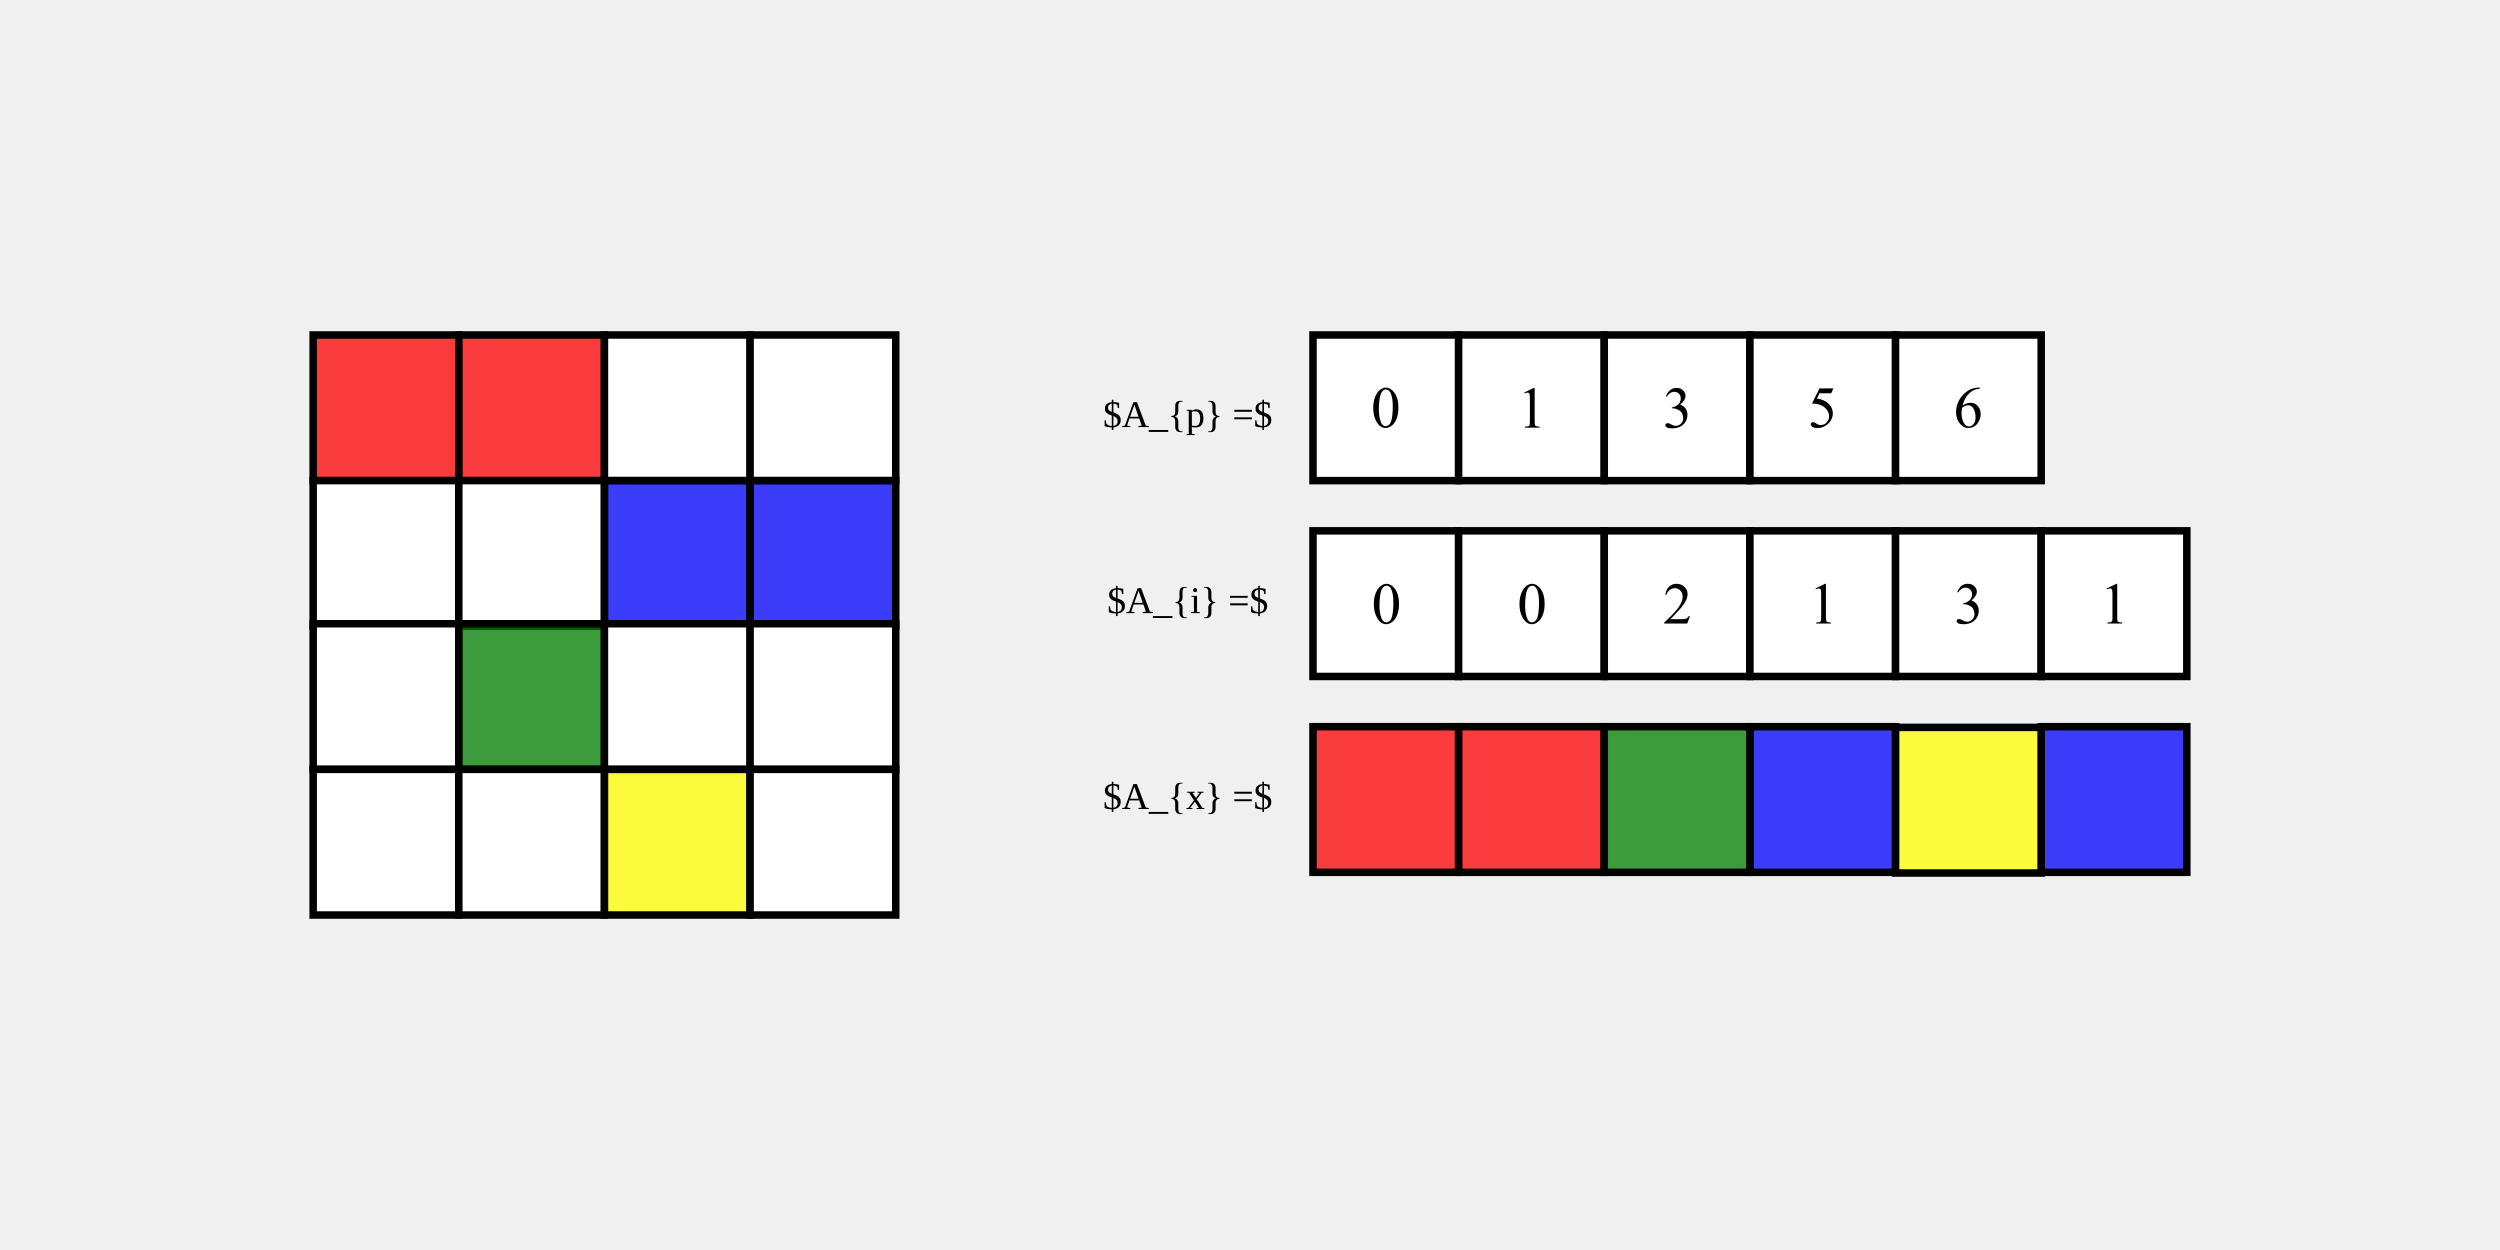
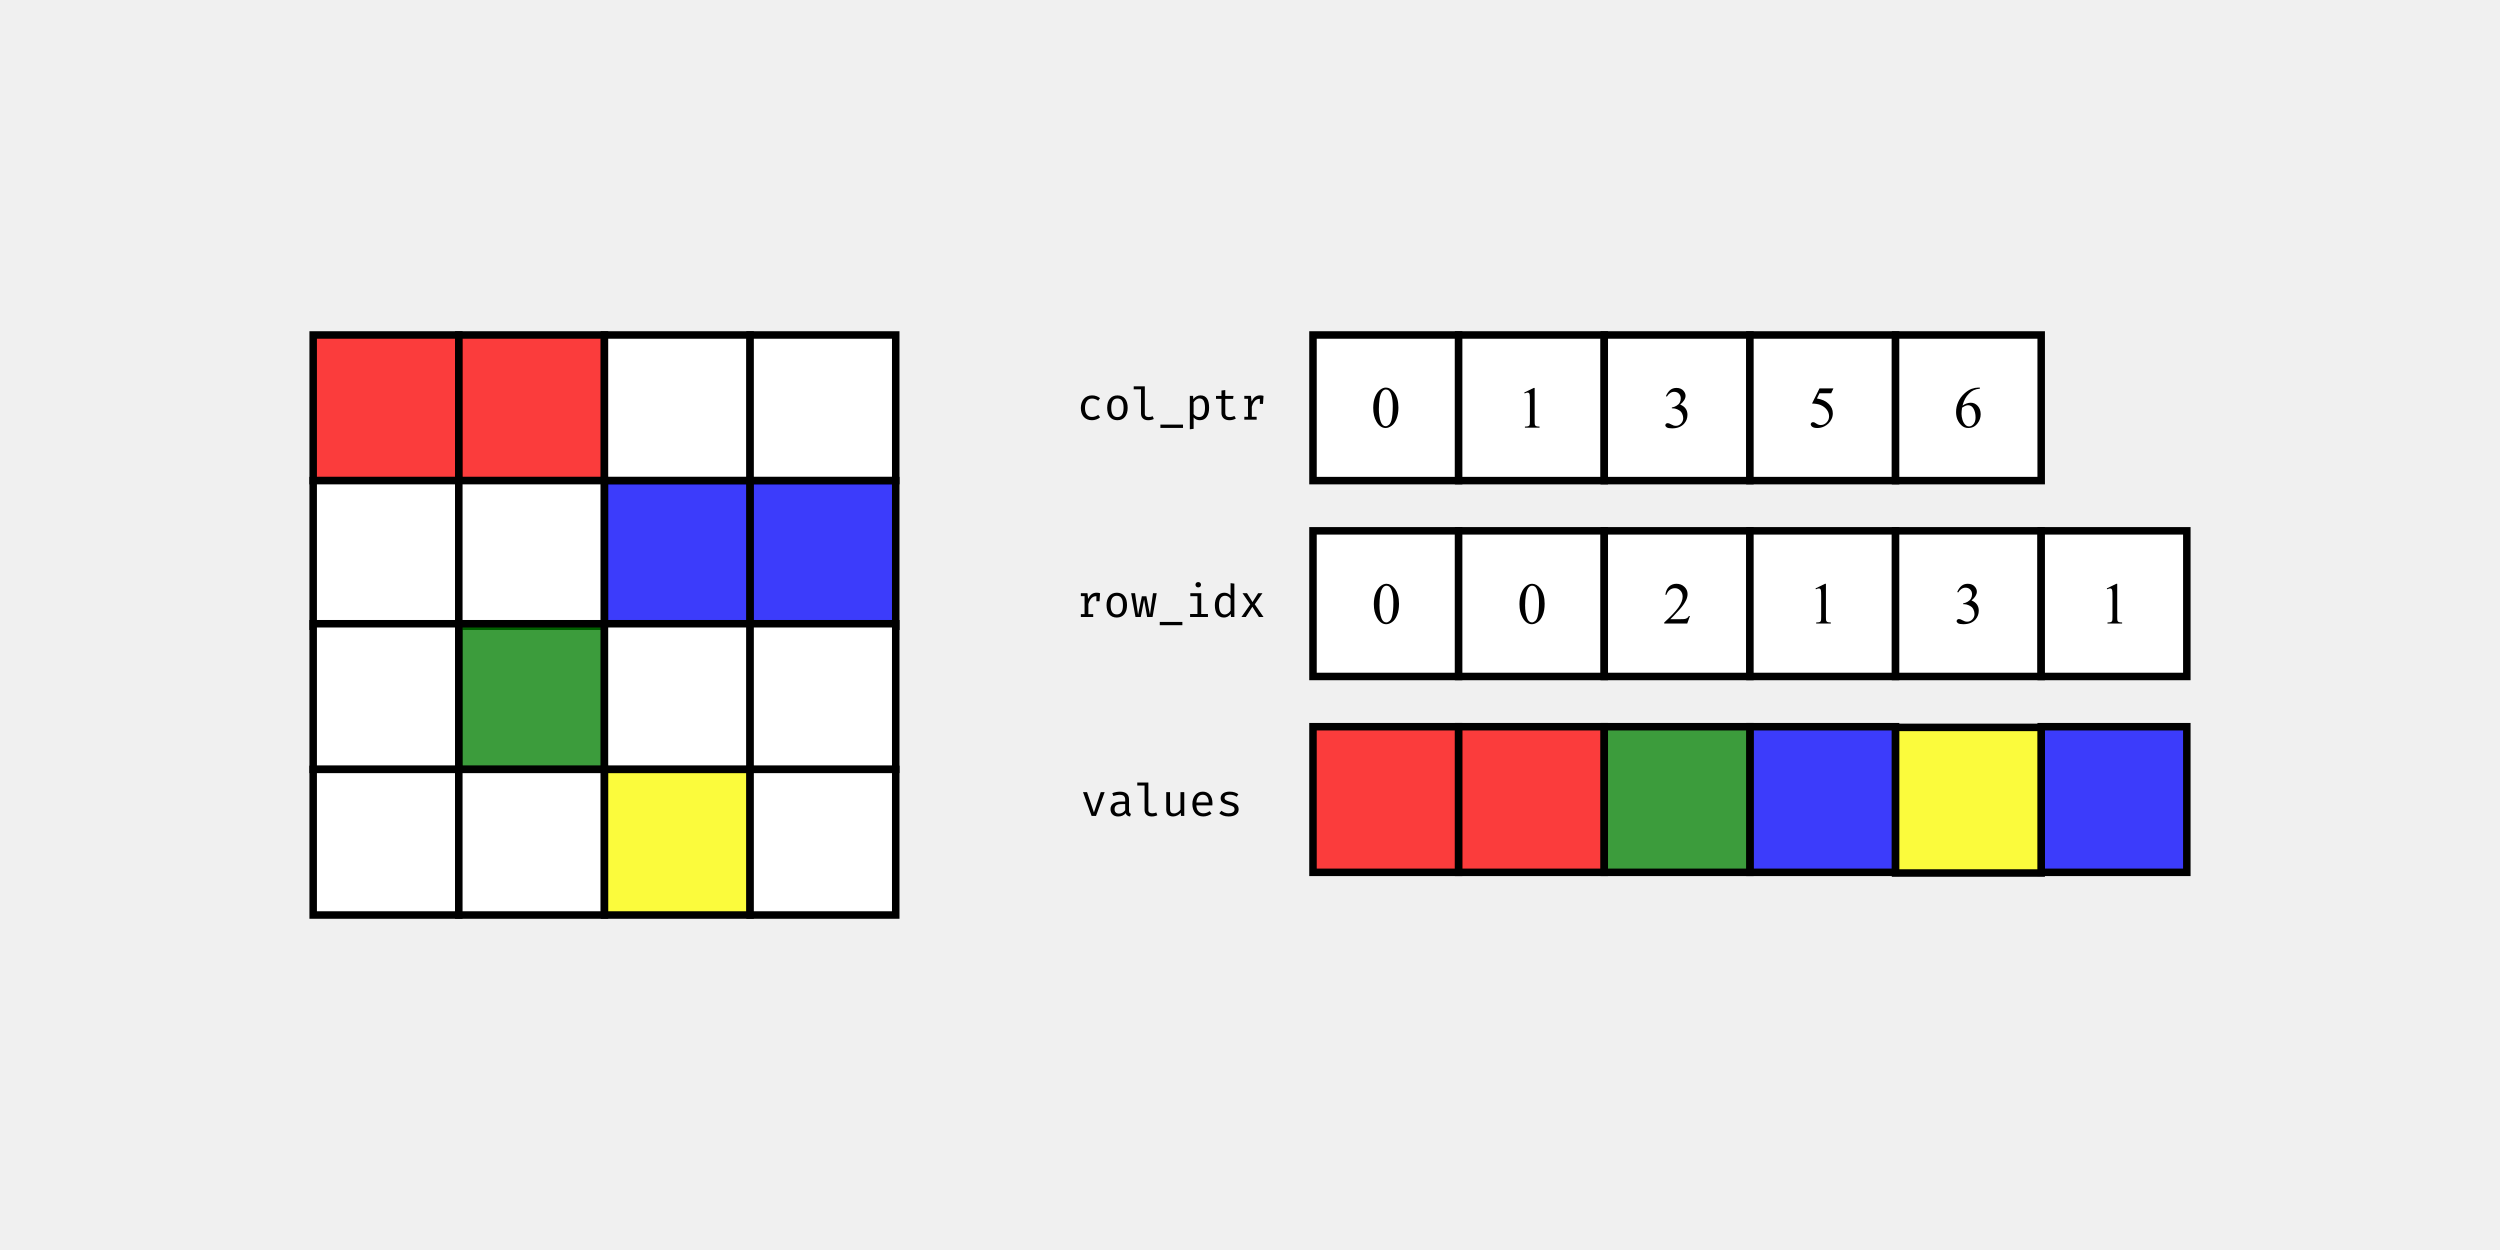
<svg xmlns="http://www.w3.org/2000/svg" width="240mm" height="120mm" viewBox="0 0 240 120" version="1.1" id="svg8">
  <defs id="defs2" />
  <g id="layer1" transform="translate(0,-177)">
    <rect style="fill:#ff0000;fill-opacity:0.75;stroke:#000000;stroke-width:0.72" id="rect184" width="13.981" height="13.981" x="30.065" y="209.158" />
    <rect style="fill:#ff0000;fill-opacity:0.75;stroke:#000000;stroke-width:0.72" id="rect184-9" width="13.981" height="13.981" x="44.046" y="209.158" />
    <rect style="fill:#ffffff;stroke:#000000;stroke-width:0.72" id="rect184-0" width="13.981" height="13.981" x="58.027" y="209.158" />
    <rect style="fill:#ffffff;stroke:#000000;stroke-width:0.72" id="rect184-9-5" width="13.981" height="13.981" x="72.009" y="209.158" />
    <rect style="fill:#ffffff;stroke:#000000;stroke-width:0.72" id="rect184-03" width="13.981" height="13.981" x="126.047" y="209.158" />
    <rect style="fill:#ffffff;stroke:#000000;stroke-width:0.72" id="rect184-9-98" width="13.981" height="13.981" x="140.028" y="209.158" />
    <rect style="fill:#ffffff;stroke:#000000;stroke-width:0.72" id="rect184-0-6" width="13.981" height="13.981" x="154.01" y="209.158" />
    <rect style="fill:#ffffff;stroke:#000000;stroke-width:0.72" id="rect184-9-5-5" width="13.981" height="13.981" x="167.991" y="209.158" />
    <rect style="fill:#ffffff;stroke:#000000;stroke-width:0.72" id="rect184-9-5-5-2" width="13.981" height="13.981" x="181.973" y="209.158" />
    <rect style="fill:#ffffff;stroke:#000000;stroke-width:0.72" id="rect184-03-7" width="13.981" height="13.981" x="126.047" y="227.96" />
    <rect style="fill:#ffffff;stroke:#000000;stroke-width:0.72" id="rect184-9-98-0" width="13.981" height="13.981" x="140.028" y="227.96" />
    <rect style="fill:#ffffff;stroke:#000000;stroke-width:0.72" id="rect184-0-6-3" width="13.981" height="13.981" x="154.01" y="227.96" />
    <rect style="fill:#ffffff;stroke:#000000;stroke-width:0.72" id="rect184-9-5-5-9" width="13.981" height="13.981" x="167.991" y="227.96" />
    <rect style="fill:#ffffff;stroke:#000000;stroke-width:0.72" id="rect184-9-5-5-2-9" width="13.981" height="13.981" x="181.973" y="227.96" />
    <rect style="fill:#ffffff;stroke:#000000;stroke-width:0.72" id="rect184-9-5-5-2-9-7" width="13.981" height="13.981" x="195.954" y="227.96" />
    <rect style="fill:#ff0000;fill-opacity:0.75;stroke:#000000;stroke-width:0.72" id="rect184-03-7-2" width="13.981" height="13.981" x="126.047" y="246.763" />
    <rect style="fill:#ff0000;fill-opacity:0.75;stroke:#000000;stroke-width:0.72" id="rect184-9-98-0-3" width="13.981" height="13.981" x="140.028" y="246.763" />
    <rect style="fill:#0000ff;fill-opacity:0.75;stroke:#000000;stroke-width:0.72" id="rect184-0-6-3-6" width="13.981" height="13.981" x="195.954" y="246.763" />
    <rect style="fill:#0000ff;fill-opacity:0.75;stroke:#000000;stroke-width:0.72" id="rect184-9-5-5-9-5" width="13.981" height="13.981" x="167.991" y="246.763" />
    <rect style="fill:#008000;fill-opacity:0.75;stroke:#000000;stroke-width:0.72" id="rect184-9-5-5-2-9-5" width="13.981" height="13.981" x="154.01" y="246.763" />
    <rect style="fill:#ffff00;fill-opacity:0.75;stroke:#000000;stroke-width:0.72" id="rect184-9-5-5-2-9-7-8" width="13.981" height="13.981" x="181.972" y="246.829" />
    <rect style="fill:#ffffff;stroke:#000000;stroke-width:0.72" id="rect184-2" width="13.981" height="13.981" x="30.065" y="223.139" />
    <rect style="fill:#ffffff;stroke:#000000;stroke-width:0.72" id="rect184-9-2" width="13.981" height="13.981" x="44.046" y="223.139" />
    <rect style="fill:#0000ff;fill-opacity:0.75;stroke:#000000;stroke-width:0.72" id="rect184-0-7" width="13.981" height="13.981" x="58.027" y="223.139" />
    <rect style="fill:#0000ff;fill-opacity:0.75;stroke:#000000;stroke-width:0.72" id="rect184-9-5-3" width="13.981" height="13.981" x="72.009" y="223.139" />
    <rect style="fill:#ffffff;stroke:#000000;stroke-width:0.72" id="rect184-7" width="13.981" height="13.981" x="30.065" y="236.879" />
    <rect style="fill:#008000;fill-opacity:0.75;stroke:#000000;stroke-width:0.72" id="rect184-9-9" width="13.981" height="13.981" x="44.046" y="236.879" />
    <rect style="fill:#ffffff;stroke:#000000;stroke-width:0.72" id="rect184-0-0" width="13.981" height="13.981" x="58.027" y="236.879" />
    <rect style="fill:#ffffff;stroke:#000000;stroke-width:0.72" id="rect184-9-5-2" width="13.981" height="13.981" x="72.009" y="236.879" />
    <rect style="fill:#ffffff;stroke:#000000;stroke-width:0.72" id="rect184-2-3" width="13.981" height="13.981" x="30.065" y="250.861" />
    <rect style="fill:#ffffff;stroke:#000000;stroke-width:0.72" id="rect184-9-2-9" width="13.981" height="13.981" x="44.046" y="250.861" />
    <rect style="fill:#ffff00;fill-opacity:0.75;stroke:#000000;stroke-width:0.72" id="rect184-0-7-9" width="13.981" height="13.981" x="58.027" y="250.861" />
    <rect style="fill:#ffffff;stroke:#000000;stroke-width:0.72" id="rect184-9-5-3-7" width="13.981" height="13.981" x="72.009" y="250.861" />
-     <text xml:space="preserve" style="font-size:3.618px;line-height:normal;font-family:'Times New Roman';-inkscape-font-specification:'Times New Roman, Normal';text-decoration-color:#000000;fill:#000000;stroke-width:1.2;stop-color:#000000" x="105.887" y="217.997" id="text772">
-       <tspan id="tspan770" style="font-size:3.618px;stroke-width:1.2" x="105.887" y="217.997">$A_{p} =$</tspan>
-     </text>
-     <text xml:space="preserve" style="font-size:3.618px;line-height:normal;font-family:'Times New Roman';-inkscape-font-specification:'Times New Roman, Normal';text-decoration-color:#000000;fill:#000000;stroke-width:1.2;stop-color:#000000" x="106.289" y="235.859" id="text772-9">
-       <tspan id="tspan770-7" style="font-size:3.618px;stroke-width:1.2" x="106.289" y="235.859">$A_{i} =$</tspan>
-     </text>
    <path d="m 131.829,216.176 q 0,-0.639 0.193,-1.1 0.193,-0.463 0.513,-0.689 0.248,-0.179 0.513,-0.179 0.43,0 0.772,0.438 0.427,0.543 0.427,1.472 0,0.65 -0.187,1.105 -0.187,0.455 -0.48,0.661 -0.289,0.204 -0.559,0.204 -0.535,0 -0.89,-0.631 -0.3,-0.532 -0.3,-1.282 z m 0.54,0.069 q 0,0.772 0.19,1.26 0.157,0.411 0.469,0.411 0.149,0 0.309,-0.132 0.16,-0.135 0.243,-0.449 0.127,-0.474 0.127,-1.337 0,-0.639 -0.132,-1.067 -0.099,-0.317 -0.256,-0.449 -0.113,-0.091 -0.273,-0.091 -0.187,0 -0.333,0.168 -0.198,0.229 -0.27,0.719 -0.072,0.491 -0.072,0.967 z" id="text1031" style="font-size:5.644px;font-family:'Times New Roman';-inkscape-font-specification:'Times New Roman, Normal';stroke-width:1.2" aria-label="0" />
    <path d="m 146.326,214.685 0.91,-0.444 h 0.091 v 3.156 q 0,0.314 0.025,0.391 0.028,0.077 0.11,0.119 0.083,0.041 0.336,0.047 v 0.102 h -1.406 v -0.102 q 0.265,-0.006 0.342,-0.044 0.077,-0.041 0.107,-0.107 0.03,-0.069 0.03,-0.405 v -2.017 q 0,-0.408 -0.028,-0.524 -0.019,-0.088 -0.072,-0.13 -0.05,-0.041 -0.121,-0.041 -0.102,0 -0.284,0.085 z" id="text1062" style="font-size:5.644px;font-family:'Times New Roman';-inkscape-font-specification:'Times New Roman, Normal';stroke-width:1.2" aria-label="1" />
    <path d="m 159.93,215.029 q 0.16,-0.378 0.402,-0.582 0.245,-0.207 0.609,-0.207 0.449,0 0.689,0.292 0.182,0.218 0.182,0.466 0,0.408 -0.513,0.843 0.345,0.135 0.521,0.386 0.176,0.251 0.176,0.59 0,0.485 -0.309,0.841 -0.402,0.463 -1.166,0.463 -0.378,0 -0.515,-0.094 -0.135,-0.094 -0.135,-0.201 0,-0.08 0.063,-0.141 0.066,-0.061 0.157,-0.061 0.069,0 0.141,0.022 0.047,0.014 0.212,0.102 0.165,0.085 0.229,0.102 0.102,0.03 0.218,0.03 0.281,0 0.488,-0.218 0.209,-0.218 0.209,-0.515 0,-0.218 -0.097,-0.424 -0.072,-0.154 -0.157,-0.234 -0.119,-0.11 -0.325,-0.198 -0.207,-0.091 -0.422,-0.091 h -0.088 v -0.083 q 0.218,-0.028 0.435,-0.157 0.22,-0.13 0.32,-0.311 0.099,-0.182 0.099,-0.4 0,-0.284 -0.179,-0.458 -0.176,-0.176 -0.441,-0.176 -0.427,0 -0.714,0.458 z" id="text1062-7" style="font-size:5.644px;font-family:'Times New Roman';-inkscape-font-specification:'Times New Roman, Normal';stroke-width:1.2" aria-label="3" />
    <path d="m 176.009,214.285 -0.215,0.469 h -1.124 l -0.245,0.502 q 0.73,0.107 1.158,0.543 0.367,0.375 0.367,0.882 0,0.295 -0.121,0.546 -0.119,0.251 -0.3,0.427 -0.182,0.176 -0.405,0.284 -0.317,0.152 -0.65,0.152 -0.336,0 -0.491,-0.113 -0.152,-0.116 -0.152,-0.254 0,-0.077 0.063,-0.135 0.063,-0.061 0.16,-0.061 0.072,0 0.124,0.022 0.055,0.022 0.185,0.113 0.207,0.143 0.419,0.143 0.322,0 0.565,-0.243 0.245,-0.245 0.245,-0.595 0,-0.339 -0.218,-0.631 -0.218,-0.295 -0.601,-0.455 -0.3,-0.124 -0.819,-0.143 l 0.717,-1.452 z" id="text1062-5" style="font-size:5.644px;font-family:'Times New Roman';-inkscape-font-specification:'Times New Roman, Normal';stroke-width:1.2" aria-label="5" />
    <path d="m 190.07,214.208 v 0.102 q -0.364,0.036 -0.595,0.146 -0.229,0.107 -0.455,0.331 -0.223,0.223 -0.372,0.499 -0.146,0.273 -0.245,0.65 0.397,-0.273 0.797,-0.273 0.383,0 0.664,0.309 0.281,0.309 0.281,0.794 0,0.469 -0.284,0.854 -0.342,0.469 -0.904,0.469 -0.383,0 -0.65,-0.254 -0.524,-0.493 -0.524,-1.279 0,-0.502 0.201,-0.954 0.201,-0.452 0.573,-0.802 0.375,-0.35 0.717,-0.471 0.342,-0.121 0.637,-0.121 z m -1.714,1.929 q -0.05,0.372 -0.05,0.601 0,0.265 0.097,0.576 0.099,0.309 0.292,0.491 0.141,0.13 0.342,0.13 0.24,0 0.427,-0.226 0.19,-0.226 0.19,-0.645 0,-0.471 -0.187,-0.816 -0.187,-0.345 -0.532,-0.345 -0.105,0 -0.226,0.044 -0.119,0.044 -0.353,0.19 z" id="text1062-5-1" style="font-size:5.644px;font-family:'Times New Roman';-inkscape-font-specification:'Times New Roman, Normal';stroke-width:1.2" aria-label="6" />
    <path d="m 131.887,235.012 q 0,-0.639 0.193,-1.1 0.193,-0.463 0.513,-0.689 0.248,-0.179 0.513,-0.179 0.43,0 0.772,0.438 0.427,0.543 0.427,1.472 0,0.65 -0.187,1.105 -0.187,0.455 -0.48,0.661 -0.289,0.204 -0.559,0.204 -0.535,0 -0.89,-0.631 -0.3,-0.532 -0.3,-1.282 z m 0.54,0.069 q 0,0.772 0.19,1.26 0.157,0.411 0.469,0.411 0.149,0 0.309,-0.132 0.16,-0.135 0.243,-0.449 0.127,-0.474 0.127,-1.337 0,-0.639 -0.132,-1.067 -0.099,-0.317 -0.256,-0.449 -0.113,-0.091 -0.273,-0.091 -0.187,0 -0.333,0.168 -0.198,0.229 -0.27,0.719 -0.072,0.491 -0.072,0.967 z" id="text1322" style="font-size:5.644px;font-family:'Times New Roman';-inkscape-font-specification:'Times New Roman, Normal';stroke-width:0.702" aria-label="0&#10;" />
    <path d="m 145.868,235.012 q 0,-0.639 0.193,-1.1 0.193,-0.463 0.513,-0.689 0.248,-0.179 0.513,-0.179 0.43,0 0.772,0.438 0.427,0.543 0.427,1.472 0,0.65 -0.187,1.105 -0.187,0.455 -0.48,0.661 -0.289,0.204 -0.559,0.204 -0.535,0 -0.89,-0.631 -0.3,-0.532 -0.3,-1.282 z m 0.54,0.069 q 0,0.772 0.19,1.26 0.157,0.411 0.469,0.411 0.149,0 0.309,-0.132 0.16,-0.135 0.243,-0.449 0.127,-0.474 0.127,-1.337 0,-0.639 -0.132,-1.067 -0.099,-0.317 -0.256,-0.449 -0.113,-0.091 -0.273,-0.091 -0.187,0 -0.333,0.168 -0.198,0.229 -0.27,0.719 -0.072,0.491 -0.072,0.967 z" id="text1322-3" style="font-size:5.644px;font-family:'Times New Roman';-inkscape-font-specification:'Times New Roman, Normal';stroke-width:0.702" aria-label="0&#10;" />
    <path d="m 162.234,236.139 -0.262,0.719 h -2.205 v -0.102 q 0.973,-0.887 1.37,-1.45 0.397,-0.562 0.397,-1.028 0,-0.356 -0.218,-0.584 -0.218,-0.229 -0.521,-0.229 -0.276,0 -0.496,0.163 -0.218,0.16 -0.322,0.471 h -0.102 q 0.069,-0.51 0.353,-0.783 0.287,-0.273 0.714,-0.273 0.455,0 0.758,0.292 0.306,0.292 0.306,0.689 0,0.284 -0.132,0.568 -0.204,0.446 -0.661,0.945 -0.686,0.75 -0.857,0.904 h 0.976 q 0.298,0 0.416,-0.022 0.121,-0.022 0.218,-0.088 0.097,-0.069 0.168,-0.193 z" id="text1322-2" style="font-size:5.644px;font-family:'Times New Roman';-inkscape-font-specification:'Times New Roman, Normal';stroke-width:0.702" aria-label="2&#10;" />
    <path d="m 174.289,233.488 0.909,-0.444 h 0.091 v 3.156 q 0,0.314 0.025,0.391 0.028,0.077 0.11,0.119 0.083,0.041 0.336,0.047 v 0.102 h -1.406 v -0.102 q 0.265,-0.006 0.342,-0.044 0.077,-0.041 0.107,-0.107 0.03,-0.069 0.03,-0.405 v -2.017 q 0,-0.408 -0.028,-0.524 -0.019,-0.088 -0.072,-0.13 -0.05,-0.041 -0.121,-0.041 -0.102,0 -0.284,0.085 z" id="text1322-2-2" style="font-size:5.644px;font-family:'Times New Roman';-inkscape-font-specification:'Times New Roman, Normal';stroke-width:0.702" aria-label="1&#10;" />
    <path d="m 187.895,233.832 q 0.16,-0.378 0.402,-0.582 0.245,-0.207 0.609,-0.207 0.449,0 0.689,0.292 0.182,0.218 0.182,0.466 0,0.408 -0.513,0.843 0.345,0.135 0.521,0.386 0.176,0.251 0.176,0.59 0,0.485 -0.309,0.841 -0.402,0.463 -1.166,0.463 -0.378,0 -0.515,-0.094 -0.135,-0.094 -0.135,-0.201 0,-0.08 0.063,-0.141 0.066,-0.061 0.157,-0.061 0.069,0 0.141,0.022 0.047,0.014 0.212,0.102 0.165,0.085 0.229,0.102 0.102,0.03 0.218,0.03 0.281,0 0.488,-0.218 0.209,-0.218 0.209,-0.515 0,-0.218 -0.097,-0.424 -0.072,-0.154 -0.157,-0.234 -0.119,-0.11 -0.325,-0.198 -0.207,-0.091 -0.422,-0.091 h -0.088 v -0.083 q 0.218,-0.028 0.435,-0.157 0.22,-0.13 0.32,-0.311 0.099,-0.182 0.099,-0.4 0,-0.284 -0.179,-0.458 -0.176,-0.176 -0.441,-0.176 -0.427,0 -0.714,0.458 z" id="text1322-2-2-1" style="font-size:5.644px;font-family:'Times New Roman';-inkscape-font-specification:'Times New Roman, Normal';stroke-width:0.702" aria-label="3&#10;" />
    <path d="m 202.252,233.488 0.91,-0.444 h 0.091 v 3.156 q 0,0.314 0.025,0.391 0.028,0.077 0.11,0.119 0.083,0.041 0.336,0.047 v 0.102 h -1.406 v -0.102 q 0.265,-0.006 0.342,-0.044 0.077,-0.041 0.107,-0.107 0.03,-0.069 0.03,-0.405 v -2.017 q 0,-0.408 -0.028,-0.524 -0.019,-0.088 -0.072,-0.13 -0.05,-0.041 -0.121,-0.041 -0.102,0 -0.284,0.085 z" id="text1322-2-2-1-1" style="font-size:5.644px;font-family:'Times New Roman';-inkscape-font-specification:'Times New Roman, Normal';stroke-width:0.702" aria-label="1&#10;" />
-     <text xml:space="preserve" style="font-size:3.618px;line-height:normal;font-family:'Times New Roman';-inkscape-font-specification:'Times New Roman, Normal';text-decoration-color:#000000;fill:#000000;stroke-width:1.2;stop-color:#000000" x="105.887" y="254.662" id="text772-5">
-       <tspan id="tspan770-5" style="font-size:3.618px;stroke-width:1.2" x="105.887" y="254.662">$A_{x} =$</tspan>
-     </text>
+     <path d="m 104.835,217.027 c -0.393,0 -0.677,-0.258 -0.677,-0.868 0,-0.604 0.282,-0.897 0.677,-0.897 0.2,0 0.395,0.07 0.59,0.204 l 0.178,-0.243 c -0.217,-0.176 -0.471,-0.265 -0.764,-0.265 -0.686,0 -1.077,0.515 -1.077,1.201 0,0.716 0.389,1.183 1.072,1.183 0.269,0 0.573,-0.106 0.773,-0.276 l -0.178,-0.239 c -0.169,0.117 -0.365,0.2 -0.595,0.2 z m 2.442,-2.069 c -0.645,0 -0.988,0.488 -0.988,1.194 0,0.719 0.339,1.19 0.983,1.19 0.64,0 0.983,-0.495 0.983,-1.194 0,-0.725 -0.334,-1.19 -0.979,-1.19 z m 0,0.297 c 0.389,0 0.588,0.284 0.588,0.892 0,0.608 -0.2,0.894 -0.593,0.894 -0.393,0 -0.593,-0.287 -0.593,-0.89 0,-0.612 0.204,-0.897 0.597,-0.897 z m 2.625,-1.17 h -1.066 v 0.289 h 0.701 v 2.334 c 0,0.397 0.276,0.634 0.682,0.634 0.23,0 0.419,-0.057 0.543,-0.117 l -0.098,-0.267 c -0.124,0.05 -0.247,0.08 -0.384,0.08 -0.221,0 -0.378,-0.085 -0.378,-0.31 z m 1.496,3.995 h 2.171 v -0.319 h -2.171 z m 3.847,-3.122 c -0.276,0 -0.515,0.132 -0.682,0.367 l -0.03,-0.319 h -0.31 v 3.206 l 0.365,-0.046 v -1.09 c 0.152,0.178 0.354,0.265 0.604,0.265 0.595,0 0.881,-0.501 0.881,-1.194 0,-0.716 -0.217,-1.19 -0.827,-1.19 z m -0.087,0.293 c 0.358,0 0.523,0.297 0.523,0.894 0,0.61 -0.191,0.892 -0.571,0.892 -0.217,0 -0.404,-0.109 -0.523,-0.287 v -1.133 c 0.124,-0.185 0.317,-0.367 0.571,-0.367 z m 3.484,1.926 -0.141,-0.247 c -0.124,0.065 -0.267,0.109 -0.439,0.109 -0.313,0 -0.436,-0.137 -0.436,-0.391 v -1.359 h 0.747 l 0.043,-0.282 h -0.79 v -0.562 l -0.365,0.043 v 0.519 h -0.525 v 0.282 h 0.525 v 1.363 c 0,0.404 0.278,0.69 0.769,0.69 0.213,0 0.456,-0.063 0.612,-0.165 z m 2.334,-2.221 c -0.415,0 -0.645,0.215 -0.821,0.59 l -0.067,-0.541 h -0.634 v 0.28 h 0.356 v 1.726 h -0.356 v 0.28 h 1.185 v -0.28 h -0.465 v -0.968 c 0.152,-0.504 0.399,-0.751 0.753,-0.751 h 0.019 v 0.486 h 0.3 l 0.052,-0.773 c -0.104,-0.03 -0.195,-0.05 -0.323,-0.05 z" id="text1" style="font-size:4.233px;font-family:'FiraCode NF';-inkscape-font-specification:'FiraCode NF';stroke-width:0.421;marker-start:none;marker-end:none" aria-label="col_ptr" />
+     <path d="m 105.284,233.899 c -0.415,0 -0.645,0.215 -0.821,0.591 l -0.067,-0.541 h -0.634 v 0.28 h 0.356 v 1.726 h -0.356 v 0.28 h 1.185 v -0.28 h -0.465 v -0.968 c 0.152,-0.504 0.399,-0.751 0.753,-0.751 h 0.019 v 0.486 h 0.3 l 0.052,-0.773 c -0.104,-0.03 -0.195,-0.05 -0.323,-0.05 z m 1.932,0.002 c -0.645,0 -0.988,0.488 -0.988,1.194 0,0.719 0.339,1.19 0.983,1.19 0.64,0 0.983,-0.495 0.983,-1.194 0,-0.725 -0.334,-1.19 -0.979,-1.19 z m 0,0.297 c 0.389,0 0.588,0.284 0.588,0.892 0,0.608 -0.2,0.894 -0.593,0.894 -0.393,0 -0.593,-0.287 -0.593,-0.89 0,-0.612 0.204,-0.897 0.597,-0.897 z m 3.428,2.036 0.399,-2.286 h -0.356 l -0.291,2.06 -0.345,-1.769 h -0.432 l -0.365,1.769 -0.291,-2.06 h -0.373 l 0.417,2.286 h 0.504 l 0.321,-1.678 0.295,1.678 z m 0.693,0.788 h 2.171 v -0.319 h -2.171 z m 3.691,-4.144 c -0.154,0 -0.263,0.111 -0.263,0.254 0,0.148 0.109,0.261 0.263,0.261 0.163,0 0.267,-0.113 0.267,-0.261 0,-0.143 -0.104,-0.254 -0.267,-0.254 z m 0.291,1.07 h -1.049 v 0.289 h 0.684 v 1.709 h -0.706 v 0.289 h 1.715 v -0.289 h -0.645 z m 2.816,-0.966 v 1.188 c -0.152,-0.178 -0.35,-0.269 -0.612,-0.269 -0.564,0 -0.897,0.506 -0.897,1.194 0,0.708 0.274,1.19 0.871,1.19 0.252,0 0.478,-0.109 0.649,-0.352 l 0.035,0.302 h 0.319 v -3.206 z m -0.517,1.211 c 0.211,0 0.393,0.109 0.517,0.293 v 1.142 c -0.124,0.187 -0.304,0.36 -0.562,0.36 -0.358,0 -0.549,-0.302 -0.549,-0.894 0,-0.604 0.213,-0.901 0.595,-0.901 z m 1.976,2.041 0.634,-0.981 0.625,0.981 h 0.447 l -0.842,-1.222 0.738,-1.064 h -0.417 l -0.536,0.851 -0.53,-0.851 h -0.432 l 0.74,1.079 -0.844,1.207 z" id="text2" style="font-size:4.233px;font-family:'FiraCode NF';-inkscape-font-specification:'FiraCode NF';stroke-width:0.421;marker-start:none;marker-end:none" aria-label="row_idx" />
+     <path d="m 106.048,253.046 h -0.378 l -0.653,1.954 -0.662,-1.954 h -0.386 l 0.825,2.286 h 0.423 z m 2.336,1.787 v -1.096 c 0,-0.452 -0.287,-0.738 -0.855,-0.738 -0.221,0 -0.469,0.039 -0.747,0.143 l 0.096,0.276 c 0.237,-0.083 0.443,-0.117 0.595,-0.117 0.341,0 0.545,0.124 0.545,0.454 v 0.191 h -0.336 c -0.695,0 -1.072,0.261 -1.072,0.732 0,0.425 0.28,0.706 0.738,0.706 0.295,0 0.554,-0.109 0.716,-0.321 0.065,0.204 0.221,0.295 0.419,0.321 l 0.089,-0.256 c -0.128,-0.039 -0.187,-0.109 -0.187,-0.293 z m -0.944,0.271 c -0.297,0 -0.441,-0.148 -0.441,-0.432 0,-0.293 0.185,-0.48 0.688,-0.48 h 0.33 v 0.588 c -0.137,0.204 -0.352,0.323 -0.577,0.323 z m 2.803,-2.979 h -1.066 v 0.289 h 0.701 v 2.334 c 0,0.397 0.276,0.634 0.682,0.634 0.23,0 0.419,-0.057 0.543,-0.117 l -0.098,-0.267 c -0.124,0.05 -0.247,0.08 -0.384,0.08 -0.221,0 -0.378,-0.085 -0.378,-0.31 z m 2.08,0.92 h -0.365 v 1.663 c 0,0.423 0.217,0.673 0.66,0.673 0.267,0 0.551,-0.126 0.732,-0.358 l 0.03,0.308 h 0.31 v -2.286 h -0.365 v 1.682 c -0.124,0.195 -0.369,0.363 -0.619,0.363 -0.265,0 -0.384,-0.126 -0.384,-0.425 z m 2.527,1.272 h 1.537 c 0.004,-0.05 0.009,-0.122 0.009,-0.2 0,-0.695 -0.352,-1.12 -0.929,-1.12 -0.608,0 -0.999,0.501 -0.999,1.194 0,0.71 0.378,1.19 1.046,1.19 0.284,0 0.573,-0.102 0.786,-0.269 l -0.172,-0.241 c -0.202,0.137 -0.378,0.206 -0.61,0.206 -0.354,0 -0.649,-0.23 -0.669,-0.76 z m 0.621,-1.02 c 0.343,0 0.564,0.25 0.573,0.738 h -1.192 c 0.03,-0.504 0.278,-0.738 0.619,-0.738 z m 2.475,1.782 c -0.269,0 -0.508,-0.098 -0.686,-0.247 l -0.208,0.241 c 0.195,0.169 0.482,0.308 0.894,0.308 0.488,0 0.964,-0.193 0.964,-0.682 0,-0.428 -0.295,-0.584 -0.742,-0.706 -0.462,-0.126 -0.608,-0.198 -0.608,-0.402 0,-0.176 0.135,-0.3 0.495,-0.3 0.295,0 0.493,0.087 0.664,0.204 l 0.161,-0.247 c -0.191,-0.141 -0.462,-0.252 -0.829,-0.252 -0.517,0 -0.868,0.239 -0.868,0.623 0,0.397 0.304,0.541 0.779,0.658 0.484,0.122 0.554,0.232 0.554,0.439 0,0.221 -0.217,0.363 -0.569,0.363 z" id="text3" style="font-size:4.233px;font-family:'FiraCode NF';-inkscape-font-specification:'FiraCode NF';stroke-width:0.421;marker-start:none;marker-end:none" aria-label="values" />
  </g>
</svg>
